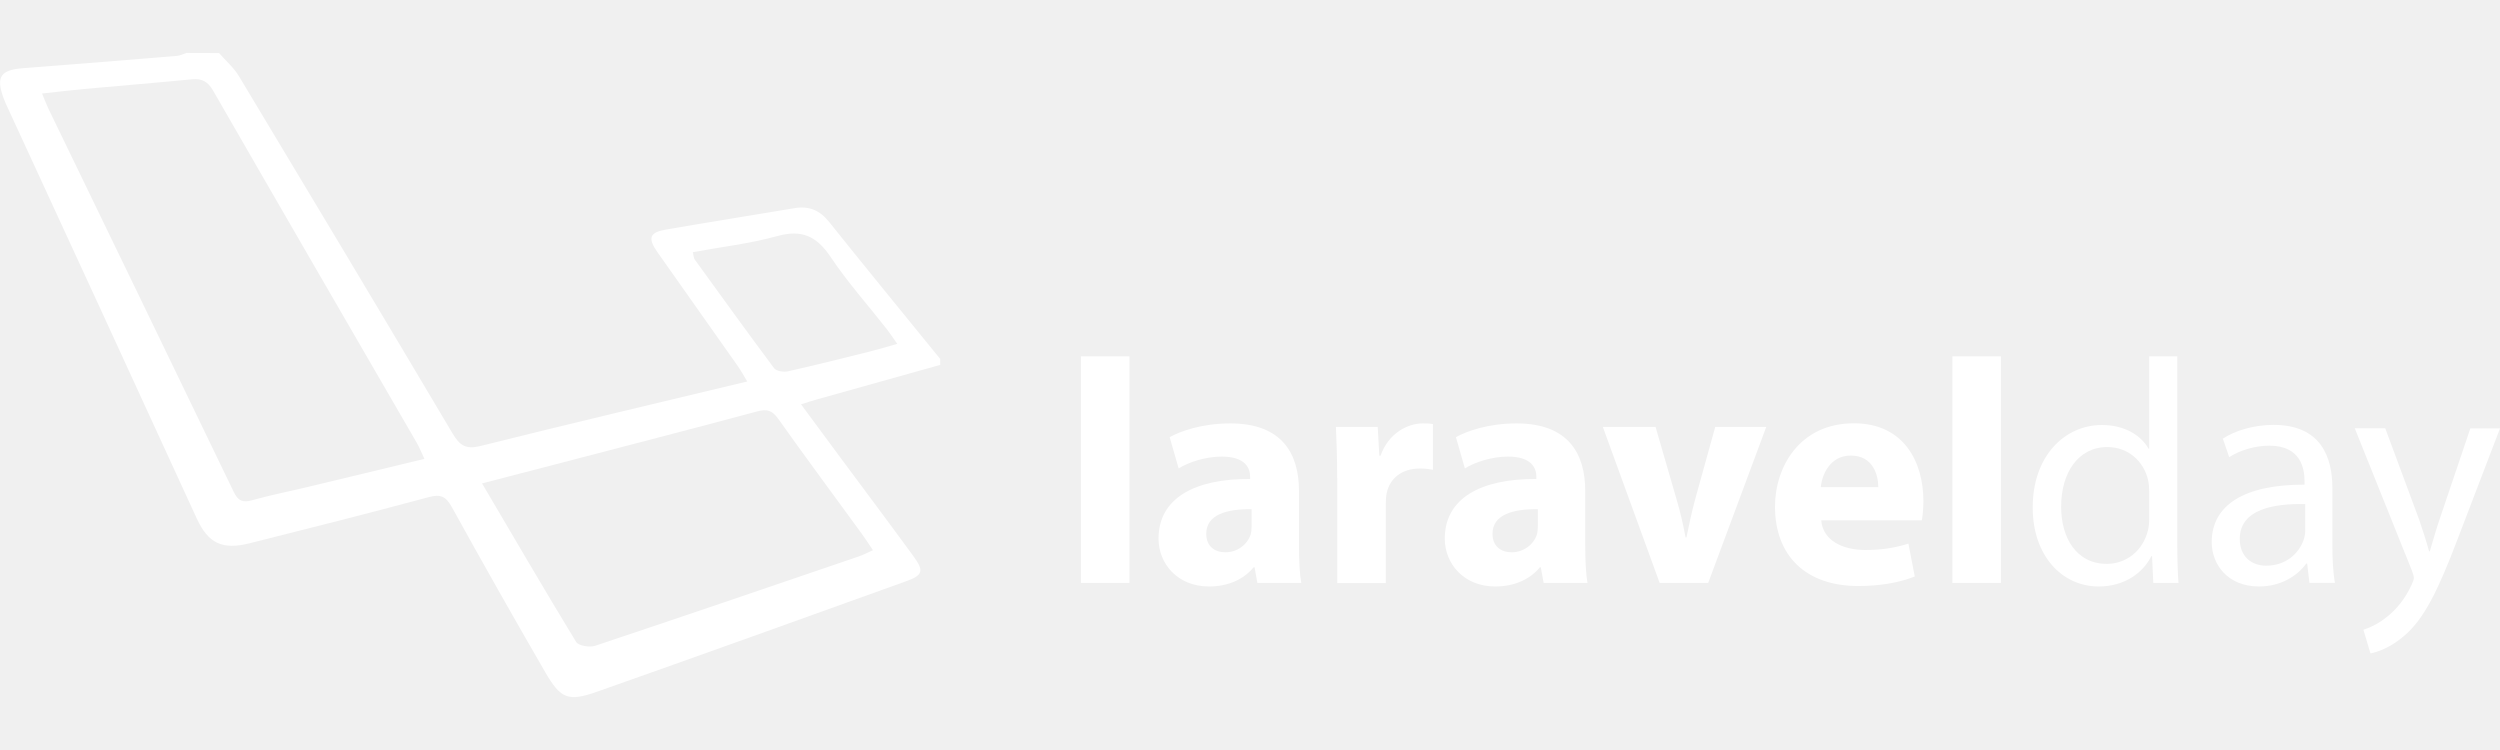
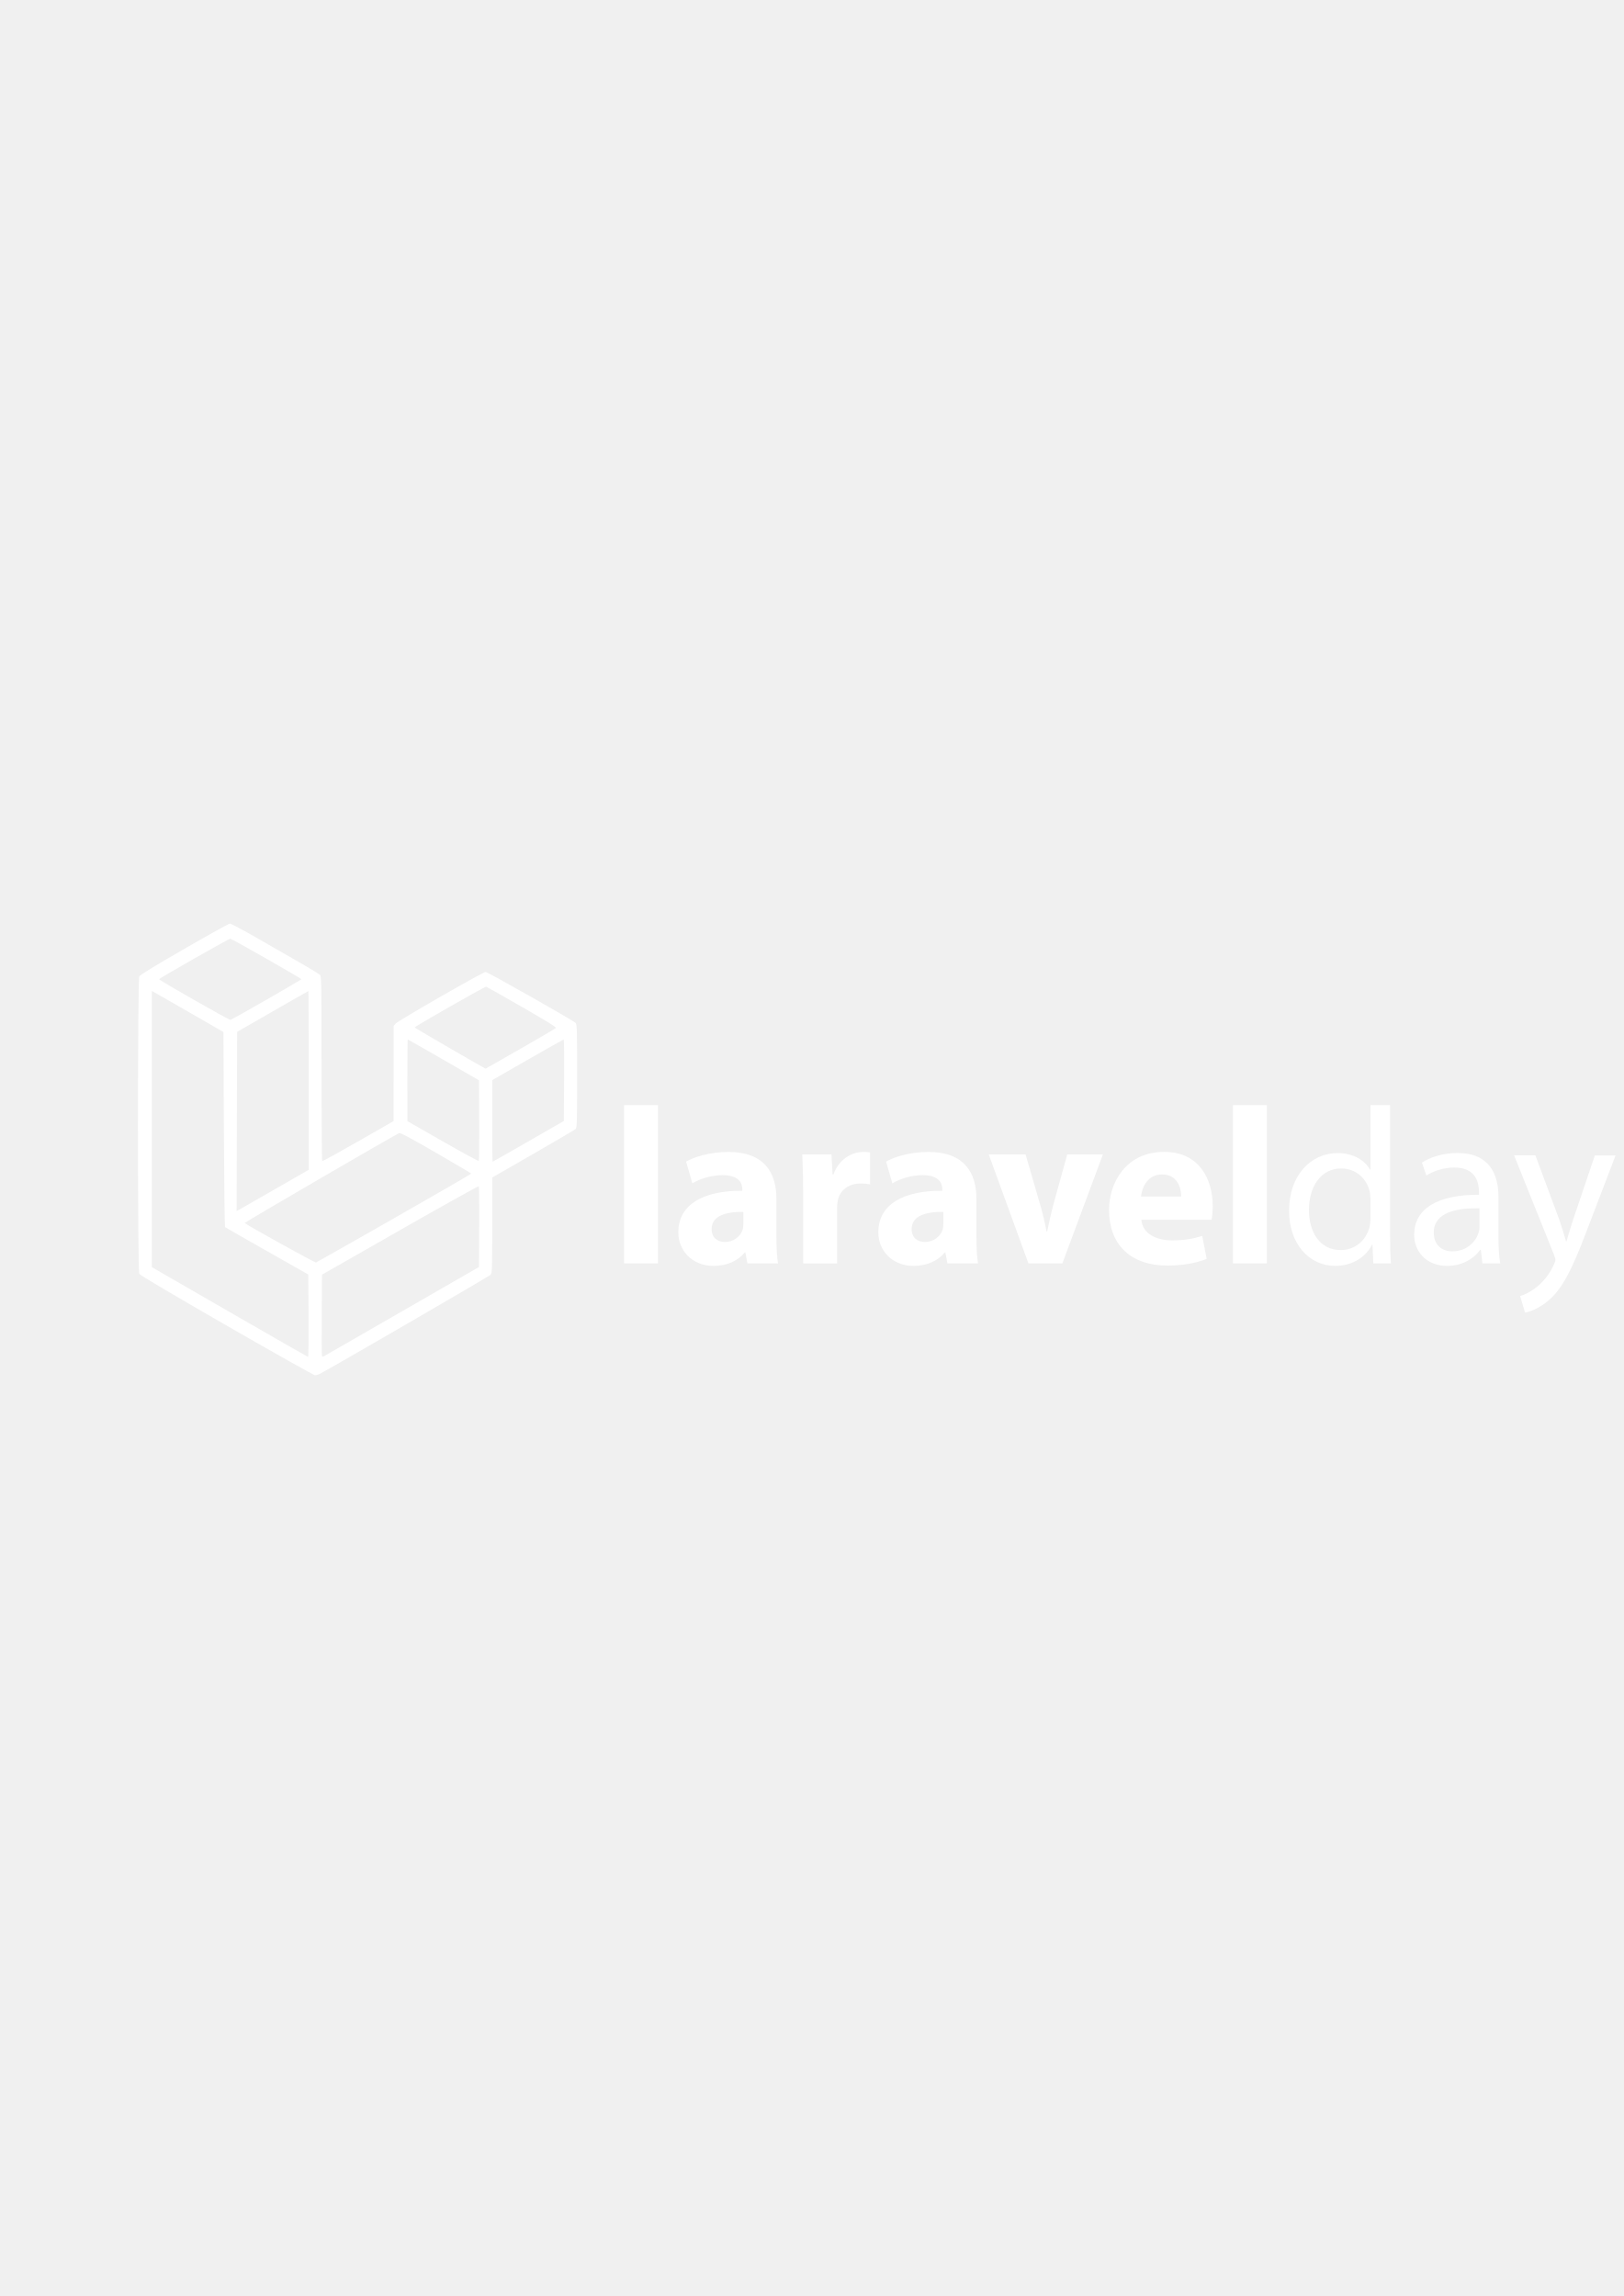
- <svg xmlns="http://www.w3.org/2000/svg" version="1.1" id="Livello_1" x="0px" y="0px" viewBox="0 0 220 60" style="enable-background:new 0 0 220 60;" xml:space="preserve" width="200px" height="60px">
-   <style type="text/css">
+ <svg xmlns="http://www.w3.org/2000/svg" width="210mm" height="297mm" viewBox="0 0 980 297" version="1.1" id="svg5">
+   <defs id="defs2">
+ 	
+ 	
+ </defs>
+   <g id="layer1">
+     <path style="fill:#ffffff;stroke-width:0.551" d="M 136.773,255.681 C 102.743,236.081 84.48,225.261 84.035,224.435 83.031,222.571 83.043,46.957 84.044,44.973 c 0.488,-0.963 8.499,-5.876 27.123,-16.634 14.537,-8.397 26.952,-15.281 27.589,-15.298 0.637,-0.016 8.322,4.087 17.077,9.119 8.756,5.032 20.49,11.771 26.075,14.976 5.586,3.205 10.606,6.277 11.155,6.827 0.953,0.952 1,3.632 1,56.605 0,30.583 0.18,55.718 0.412,55.855 0.227,0.137 10.01,-5.24 21.739,-11.949 l 21.326,-12.198 0.026,-28.753 0.026,-28.753 1.239,-1.391 c 1.662,-1.863 52.68,-31.165 54.272,-31.169 1.155,-0.003 52.09,28.846 54.251,30.728 0.897,0.781 0.964,3.013 0.964,32.068 0,29.051 -0.082,31.288 -0.964,32.079 -0.53,0.467 -12.057,7.236 -25.616,15.042 l -24.652,14.192 v 28.777 c 0,26.604 -0.082,28.864 -0.964,29.921 -0.743,0.883 -96.023,56.164 -103.17,59.86 -0.87,0.449 -2.15,0.809 -2.846,0.801 -0.698,-0.008 -24.693,-13.508 -53.325,-29.999 z m 49.447,-5.911 -0.14,-24.908 -24.936,-14.121 c -13.715,-7.767 -25.118,-14.303 -25.34,-14.525 -0.224,-0.222 -0.528,-26.805 -0.679,-59.072 L 134.85,78.474 116.931,68.149 C 107.075,62.469 97.345,56.891 95.309,55.752 l -3.702,-2.07 0.003,83.368 0.003,83.368 46.96,27.084 c 25.828,14.896 47.148,27.105 47.378,27.131 0.231,0.025 0.355,-11.162 0.275,-24.862 z m 56.597,-2.782 46.274,-26.647 0.14,-24.167 c 0.105,-13.292 -0.059,-24.352 -0.275,-24.577 -0.231,-0.225 -21.614,11.689 -47.519,26.477 l -47.1,26.886 -0.14,24.17 c -0.105,13.294 -0.026,24.491 0.12,24.883 0.199,0.511 0.548,0.558 1.245,0.167 0.533,-0.3 21.795,-12.536 47.246,-27.192 z m -4.858,-56.143 c 25.547,-14.575 46.449,-26.665 46.449,-26.869 0,-0.203 -9.579,-5.892 -21.288,-12.641 -16.051,-9.253 -21.523,-12.158 -22.245,-11.809 -4.64,2.24 -93.509,53.964 -93.207,54.248 1.47,1.385 42.423,24.07 43.053,23.848 0.434,-0.153 21.691,-12.203 47.237,-26.777 z m -75.419,-15.523 c 9.612,-5.533 18.902,-10.869 20.644,-11.858 l 3.167,-1.798 v -53.945 c 0,-29.67 -0.105,-53.945 -0.229,-53.945 -0.12,0 -9.856,5.542 -21.622,12.316 l -21.393,12.316 -0.14,54.085 -0.14,54.085 1.118,-0.598 c 0.616,-0.329 8.982,-5.125 18.595,-10.658 z m 126.694,-43.562 -0.14,-24.137 -21.378,-12.325 c -11.758,-6.779 -21.488,-12.325 -21.622,-12.325 -0.12,0 -0.235,11.093 -0.225,24.652 l 0.026,24.652 21.328,12.22 c 11.731,6.721 21.517,12.036 21.747,11.81 0.231,-0.225 0.355,-11.271 0.275,-24.547 z m 29.705,12.729 21.383,-12.301 0.14,-24.607 c 0.105,-13.534 -0.026,-24.607 -0.217,-24.607 -0.199,0 -9.983,5.516 -21.743,12.257 l -21.383,12.257 -0.026,24.652 c -0.013,13.558 0.105,24.652 0.217,24.652 0.12,0 9.861,-5.536 21.622,-12.301 z M 314.037,88.671 c 11.428,-6.561 21.084,-12.207 21.459,-12.545 0.518,-0.468 -4.355,-3.515 -20.345,-12.722 -11.565,-6.658 -21.339,-12.184 -21.721,-12.278 -0.737,-0.183 -43.183,24.022 -43.164,24.614 0.007,0.284 42.323,24.835 42.838,24.855 0.105,0.003 9.506,-5.362 20.933,-11.924 z M 160.954,58.935 c 11.531,-6.625 20.966,-12.169 20.967,-12.32 0.003,-0.474 -42.031,-24.45 -42.923,-24.483 -0.853,-0.03 -42.983,23.966 -42.984,24.483 -0.001,0.632 42.215,24.686 43.056,24.533 0.507,-0.092 10.354,-5.588 21.884,-12.213 z" id="path130" />
+     <path style="fill:#ffffff;stroke-width:1.349" d="" id="path243" transform="scale(0.2645833)" />
+     <g id="g380" transform="matrix(4.791979,0,0,4.791979,-79.14304,-13.28153)">
+       <path class="st0" d="m 95.12,28.36 h 4.27 V 48.3 h -4.27 z" id="path360" />
+       <path class="st0" d="m 110.65,48.3 -0.25,-1.38 h -0.08 c -0.9,1.1 -2.3,1.69 -3.93,1.69 -2.78,0 -4.44,-2.02 -4.44,-4.21 0,-3.57 3.2,-5.28 8.06,-5.25 v -0.2 c 0,-0.73 -0.39,-1.77 -2.5,-1.77 -1.4,0 -2.89,0.48 -3.79,1.04 l -0.79,-2.75 c 0.95,-0.53 2.84,-1.21 5.34,-1.21 4.58,0 6.04,2.7 6.04,5.93 v 4.77 c 0,1.32 0.06,2.58 0.2,3.34 z m -0.51,-6.49 c -2.25,-0.03 -3.99,0.51 -3.99,2.16 0,1.1 0.73,1.63 1.69,1.63 1.07,0 1.94,-0.7 2.22,-1.57 0.06,-0.22 0.08,-0.48 0.08,-0.73 z" id="path362" />
+       <path class="st0" d="m 117.67,39.09 c 0,-2.02 -0.06,-3.34 -0.11,-4.52 h 3.68 l 0.14,2.53 h 0.11 c 0.7,-1.99 2.39,-2.84 3.71,-2.84 0.39,0 0.59,0 0.9,0.06 v 4.02 c -0.31,-0.06 -0.67,-0.11 -1.15,-0.11 -1.57,0 -2.64,0.84 -2.92,2.16 -0.06,0.28 -0.08,0.62 -0.08,0.95 v 6.97 h -4.27 v -9.22 z" id="path364" />
+       <path class="st0" d="m 135.84,48.3 -0.25,-1.38 h -0.08 c -0.9,1.1 -2.3,1.69 -3.93,1.69 -2.78,0 -4.44,-2.02 -4.44,-4.21 0,-3.57 3.2,-5.28 8.06,-5.25 v -0.2 c 0,-0.73 -0.39,-1.77 -2.5,-1.77 -1.4,0 -2.89,0.48 -3.79,1.04 l -0.79,-2.75 c 0.95,-0.53 2.84,-1.21 5.34,-1.21 4.58,0 6.04,2.7 6.04,5.93 v 4.77 c 0,1.32 0.06,2.58 0.2,3.34 z m -0.51,-6.49 c -2.25,-0.03 -3.99,0.51 -3.99,2.16 0,1.1 0.73,1.63 1.69,1.63 1.07,0 1.94,-0.7 2.22,-1.57 0.06,-0.22 0.08,-0.48 0.08,-0.73 z" id="path366" />
+       <path class="st0" d="m 145.69,34.57 1.85,6.38 c 0.34,1.15 0.59,2.25 0.79,3.34 h 0.08 c 0.22,-1.12 0.45,-2.16 0.76,-3.34 l 1.77,-6.38 h 4.49 l -5.11,13.73 h -4.27 l -5,-13.73 z" id="path368" />
+       <path class="st0" d="m 160.27,42.79 c 0.14,1.77 1.88,2.61 3.88,2.61 1.46,0 2.64,-0.2 3.79,-0.56 l 0.56,2.89 c -1.4,0.56 -3.12,0.84 -4.97,0.84 -4.66,0 -7.33,-2.7 -7.33,-6.99 0,-3.48 2.16,-7.33 6.94,-7.33 4.44,0 6.12,3.45 6.12,6.85 0,0.73 -0.08,1.38 -0.14,1.69 z m 5.02,-2.92 c 0,-1.04 -0.45,-2.78 -2.42,-2.78 -1.8,0 -2.53,1.63 -2.64,2.78 z" id="path370" />
+       <path class="st0" d="m 171.81,28.36 h 4.27 V 48.3 h -4.27 z" id="path372" />
+       <path class="st0" d="m 191.6,28.36 v 16.43 c 0,1.21 0.03,2.58 0.11,3.51 h -2.22 l -0.11,-2.36 h -0.06 c -0.76,1.52 -2.42,2.67 -4.63,2.67 -3.29,0 -5.81,-2.78 -5.81,-6.91 -0.03,-4.52 2.78,-7.3 6.09,-7.3 2.08,0 3.48,0.98 4.1,2.08 h 0.06 v -8.12 z m -2.47,11.88 c 0,-0.31 -0.03,-0.73 -0.11,-1.04 -0.37,-1.57 -1.71,-2.86 -3.57,-2.86 -2.56,0 -4.07,2.25 -4.07,5.25 0,2.75 1.35,5.03 4.02,5.03 1.66,0 3.17,-1.1 3.62,-2.95 0.08,-0.34 0.11,-0.67 0.11,-1.07 z" id="path374" />
+       <path class="st0" d="m 203.23,48.3 -0.2,-1.71 h -0.08 c -0.76,1.07 -2.22,2.02 -4.16,2.02 -2.75,0 -4.16,-1.94 -4.16,-3.9 0,-3.29 2.92,-5.08 8.17,-5.06 v -0.28 c 0,-1.12 -0.31,-3.15 -3.09,-3.15 -1.26,0 -2.58,0.39 -3.54,1.01 l -0.56,-1.63 c 1.12,-0.73 2.75,-1.21 4.47,-1.21 4.16,0 5.17,2.84 5.17,5.56 v 5.08 c 0,1.18 0.06,2.33 0.22,3.26 h -2.24 z m -0.37,-6.94 c -2.7,-0.06 -5.76,0.42 -5.76,3.06 0,1.6 1.07,2.36 2.33,2.36 1.77,0 2.89,-1.12 3.29,-2.27 0.08,-0.25 0.14,-0.53 0.14,-0.79 z" id="path376" />
+       <path class="st0" d="m 209.91,34.71 2.98,8.03 c 0.31,0.9 0.65,1.97 0.87,2.78 h 0.06 c 0.25,-0.81 0.53,-1.85 0.87,-2.84 l 2.7,-7.98 H 220 l -3.71,9.69 c -1.77,4.66 -2.98,7.05 -4.66,8.51 -1.21,1.07 -2.42,1.49 -3.03,1.6 l -0.62,-2.08 c 0.62,-0.2 1.43,-0.59 2.16,-1.21 0.67,-0.53 1.52,-1.49 2.08,-2.75 0.11,-0.25 0.2,-0.45 0.2,-0.59 0,-0.14 -0.06,-0.34 -0.17,-0.65 l -5.03,-12.53 h 2.69 z" id="path378" />
+     </g>
+   </g>
+   <style type="text/css" id="style356">
	.st0{fill:#FFFFFF;}
</style>
-   <g>
-     <path class="st0" d="M19.28,1.67c0.59,0.68,1.3,1.28,1.75,2.04c6.29,10.46,12.57,20.94,18.8,31.44c0.62,1.04,1.15,1.42,2.44,1.1   c7.74-1.94,15.5-3.76,23.49-5.68c-0.32-0.52-0.55-0.95-0.83-1.35c-2.35-3.34-4.71-6.68-7.07-10.02c-0.88-1.25-0.71-1.75,0.76-2   c3.76-0.65,7.53-1.25,11.29-1.88c1.29-0.22,2.23,0.18,3.06,1.22c3.23,4.04,6.51,8.04,9.77,12.05c0,0.17,0,0.35,0,0.52   c-3.63,1.02-7.26,2.03-10.89,3.05c-0.4,0.11-0.79,0.24-1.36,0.42c1.22,1.65,2.33,3.14,3.43,4.64c2.15,2.9,4.32,5.79,6.45,8.71   c0.96,1.31,0.87,1.69-0.69,2.24c-9.03,3.25-18.06,6.5-27.11,9.69c-2.57,0.91-3.22,0.65-4.59-1.71c-2.79-4.81-5.53-9.66-8.22-14.53   c-0.52-0.93-0.98-1.16-2.04-0.87c-5.24,1.41-10.5,2.74-15.76,4.06c-2.39,0.6-3.63,0.01-4.64-2.17C11.8,30.6,6.25,18.56,0.7,6.53   C0.55,6.22,0.41,5.9,0.29,5.57c-0.65-1.83-0.22-2.42,1.75-2.57c4.51-0.34,9.02-0.71,13.52-1.08c0.29-0.02,0.56-0.17,0.85-0.26   C17.36,1.67,18.32,1.67,19.28,1.67z M37.35,37.38c-0.29-0.61-0.44-1-0.65-1.37C30.71,25.67,24.71,15.33,18.75,4.97   c-0.46-0.79-0.97-1.08-1.87-0.99c-3.16,0.31-6.32,0.56-9.48,0.85c-1.19,0.11-2.37,0.26-3.7,0.4C3.94,5.8,4.07,6.16,4.23,6.5   c5.45,11.26,10.91,22.52,16.34,33.79c0.38,0.78,0.78,0.97,1.62,0.73c1.63-0.46,3.29-0.78,4.94-1.18   C30.46,39.05,33.78,38.24,37.35,37.38z M42.42,39.54c2.82,4.78,5.5,9.39,8.28,13.95c0.21,0.34,1.18,0.5,1.67,0.34   c7.74-2.58,15.46-5.22,23.19-7.86c0.38-0.13,0.74-0.32,1.26-0.55c-0.4-0.59-0.67-1.02-0.97-1.43c-2.46-3.38-4.95-6.73-7.37-10.14   c-0.52-0.73-0.98-0.88-1.83-0.65c-5.91,1.59-11.84,3.11-17.76,4.66C46.8,38.41,44.71,38.94,42.42,39.54z M60.97,19.19   c0.08,0.32,0.07,0.51,0.16,0.64c2.32,3.2,4.63,6.41,6.99,9.57c0.19,0.26,0.83,0.36,1.2,0.28c2.41-0.54,4.8-1.14,7.2-1.74   c0.76-0.19,1.52-0.42,2.44-0.68c-0.41-0.57-0.64-0.94-0.9-1.27c-1.66-2.12-3.47-4.14-4.96-6.37c-1.23-1.84-2.54-2.45-4.72-1.84   C65.98,18.44,63.48,18.73,60.97,19.19z" />
-     <g>
-       <path class="st0" d="M95.12,28.36h4.27V48.3h-4.27V28.36z" />
-       <path class="st0" d="M110.65,48.3l-0.25-1.38h-0.08c-0.9,1.1-2.3,1.69-3.93,1.69c-2.78,0-4.44-2.02-4.44-4.21    c0-3.57,3.2-5.28,8.06-5.25v-0.2c0-0.73-0.39-1.77-2.5-1.77c-1.4,0-2.89,0.48-3.79,1.04l-0.79-2.75c0.95-0.53,2.84-1.21,5.34-1.21    c4.58,0,6.04,2.7,6.04,5.93v4.77c0,1.32,0.06,2.58,0.2,3.34H110.65z M110.14,41.81c-2.25-0.03-3.99,0.51-3.99,2.16    c0,1.1,0.73,1.63,1.69,1.63c1.07,0,1.94-0.7,2.22-1.57c0.06-0.22,0.08-0.48,0.08-0.73V41.81z" />
-       <path class="st0" d="M117.67,39.09c0-2.02-0.06-3.34-0.11-4.52h3.68l0.14,2.53h0.11c0.7-1.99,2.39-2.84,3.71-2.84    c0.39,0,0.59,0,0.9,0.06v4.02c-0.31-0.06-0.67-0.11-1.15-0.11c-1.57,0-2.64,0.84-2.92,2.16c-0.06,0.28-0.08,0.62-0.08,0.95v6.97    h-4.27V39.09z" />
-       <path class="st0" d="M135.84,48.3l-0.25-1.38h-0.08c-0.9,1.1-2.3,1.69-3.93,1.69c-2.78,0-4.44-2.02-4.44-4.21    c0-3.57,3.2-5.28,8.06-5.25v-0.2c0-0.73-0.39-1.77-2.5-1.77c-1.4,0-2.89,0.48-3.79,1.04l-0.79-2.75c0.95-0.53,2.84-1.21,5.34-1.21    c4.58,0,6.04,2.7,6.04,5.93v4.77c0,1.32,0.06,2.58,0.2,3.34H135.84z M135.33,41.81c-2.25-0.03-3.99,0.51-3.99,2.16    c0,1.1,0.73,1.63,1.69,1.63c1.07,0,1.94-0.7,2.22-1.57c0.06-0.22,0.08-0.48,0.08-0.73V41.81z" />
-       <path class="st0" d="M145.69,34.57l1.85,6.38c0.34,1.15,0.59,2.25,0.79,3.34h0.08c0.22-1.12,0.45-2.16,0.76-3.34l1.77-6.38h4.49    l-5.11,13.73h-4.27l-5-13.73H145.69z" />
-       <path class="st0" d="M160.27,42.79c0.14,1.77,1.88,2.61,3.88,2.61c1.46,0,2.64-0.2,3.79-0.56l0.56,2.89    c-1.4,0.56-3.12,0.84-4.97,0.84c-4.66,0-7.33-2.7-7.33-6.99c0-3.48,2.16-7.33,6.94-7.33c4.44,0,6.12,3.45,6.12,6.85    c0,0.73-0.08,1.38-0.14,1.69H160.27z M165.29,39.87c0-1.04-0.45-2.78-2.42-2.78c-1.8,0-2.53,1.63-2.64,2.78H165.29z" />
-       <path class="st0" d="M171.81,28.36h4.27V48.3h-4.27V28.36z" />
-       <path class="st0" d="M191.6,28.36v16.43c0,1.21,0.03,2.58,0.11,3.51h-2.22l-0.11-2.36h-0.06c-0.76,1.52-2.42,2.67-4.63,2.67    c-3.29,0-5.81-2.78-5.81-6.91c-0.03-4.52,2.78-7.3,6.09-7.3c2.08,0,3.48,0.98,4.1,2.08h0.06v-8.12H191.6z M189.13,40.24    c0-0.31-0.03-0.73-0.11-1.04c-0.37-1.57-1.71-2.86-3.57-2.86c-2.56,0-4.07,2.25-4.07,5.25c0,2.75,1.35,5.03,4.02,5.03    c1.66,0,3.17-1.1,3.62-2.95c0.08-0.34,0.11-0.67,0.11-1.07V40.24z" />
-       <path class="st0" d="M203.23,48.3l-0.2-1.71h-0.08c-0.76,1.07-2.22,2.02-4.16,2.02c-2.75,0-4.16-1.94-4.16-3.9    c0-3.29,2.92-5.08,8.17-5.06v-0.28c0-1.12-0.31-3.15-3.09-3.15c-1.26,0-2.58,0.39-3.54,1.01l-0.56-1.63    c1.12-0.73,2.75-1.21,4.47-1.21c4.16,0,5.17,2.84,5.17,5.56v5.08c0,1.18,0.06,2.33,0.22,3.26H203.23z M202.86,41.36    c-2.7-0.06-5.76,0.42-5.76,3.06c0,1.6,1.07,2.36,2.33,2.36c1.77,0,2.89-1.12,3.29-2.27c0.08-0.25,0.14-0.53,0.14-0.79V41.36z" />
-       <path class="st0" d="M209.91,34.71l2.98,8.03c0.31,0.9,0.65,1.97,0.87,2.78h0.06c0.25-0.81,0.53-1.85,0.87-2.84l2.7-7.98h2.61    l-3.71,9.69c-1.77,4.66-2.98,7.05-4.66,8.51c-1.21,1.07-2.42,1.49-3.03,1.6l-0.62-2.08c0.62-0.2,1.43-0.59,2.16-1.21    c0.67-0.53,1.52-1.49,2.08-2.75c0.11-0.25,0.2-0.45,0.2-0.59c0-0.14-0.06-0.34-0.17-0.65l-5.03-12.53H209.91z" />
-     </g>
-   </g>
</svg>
